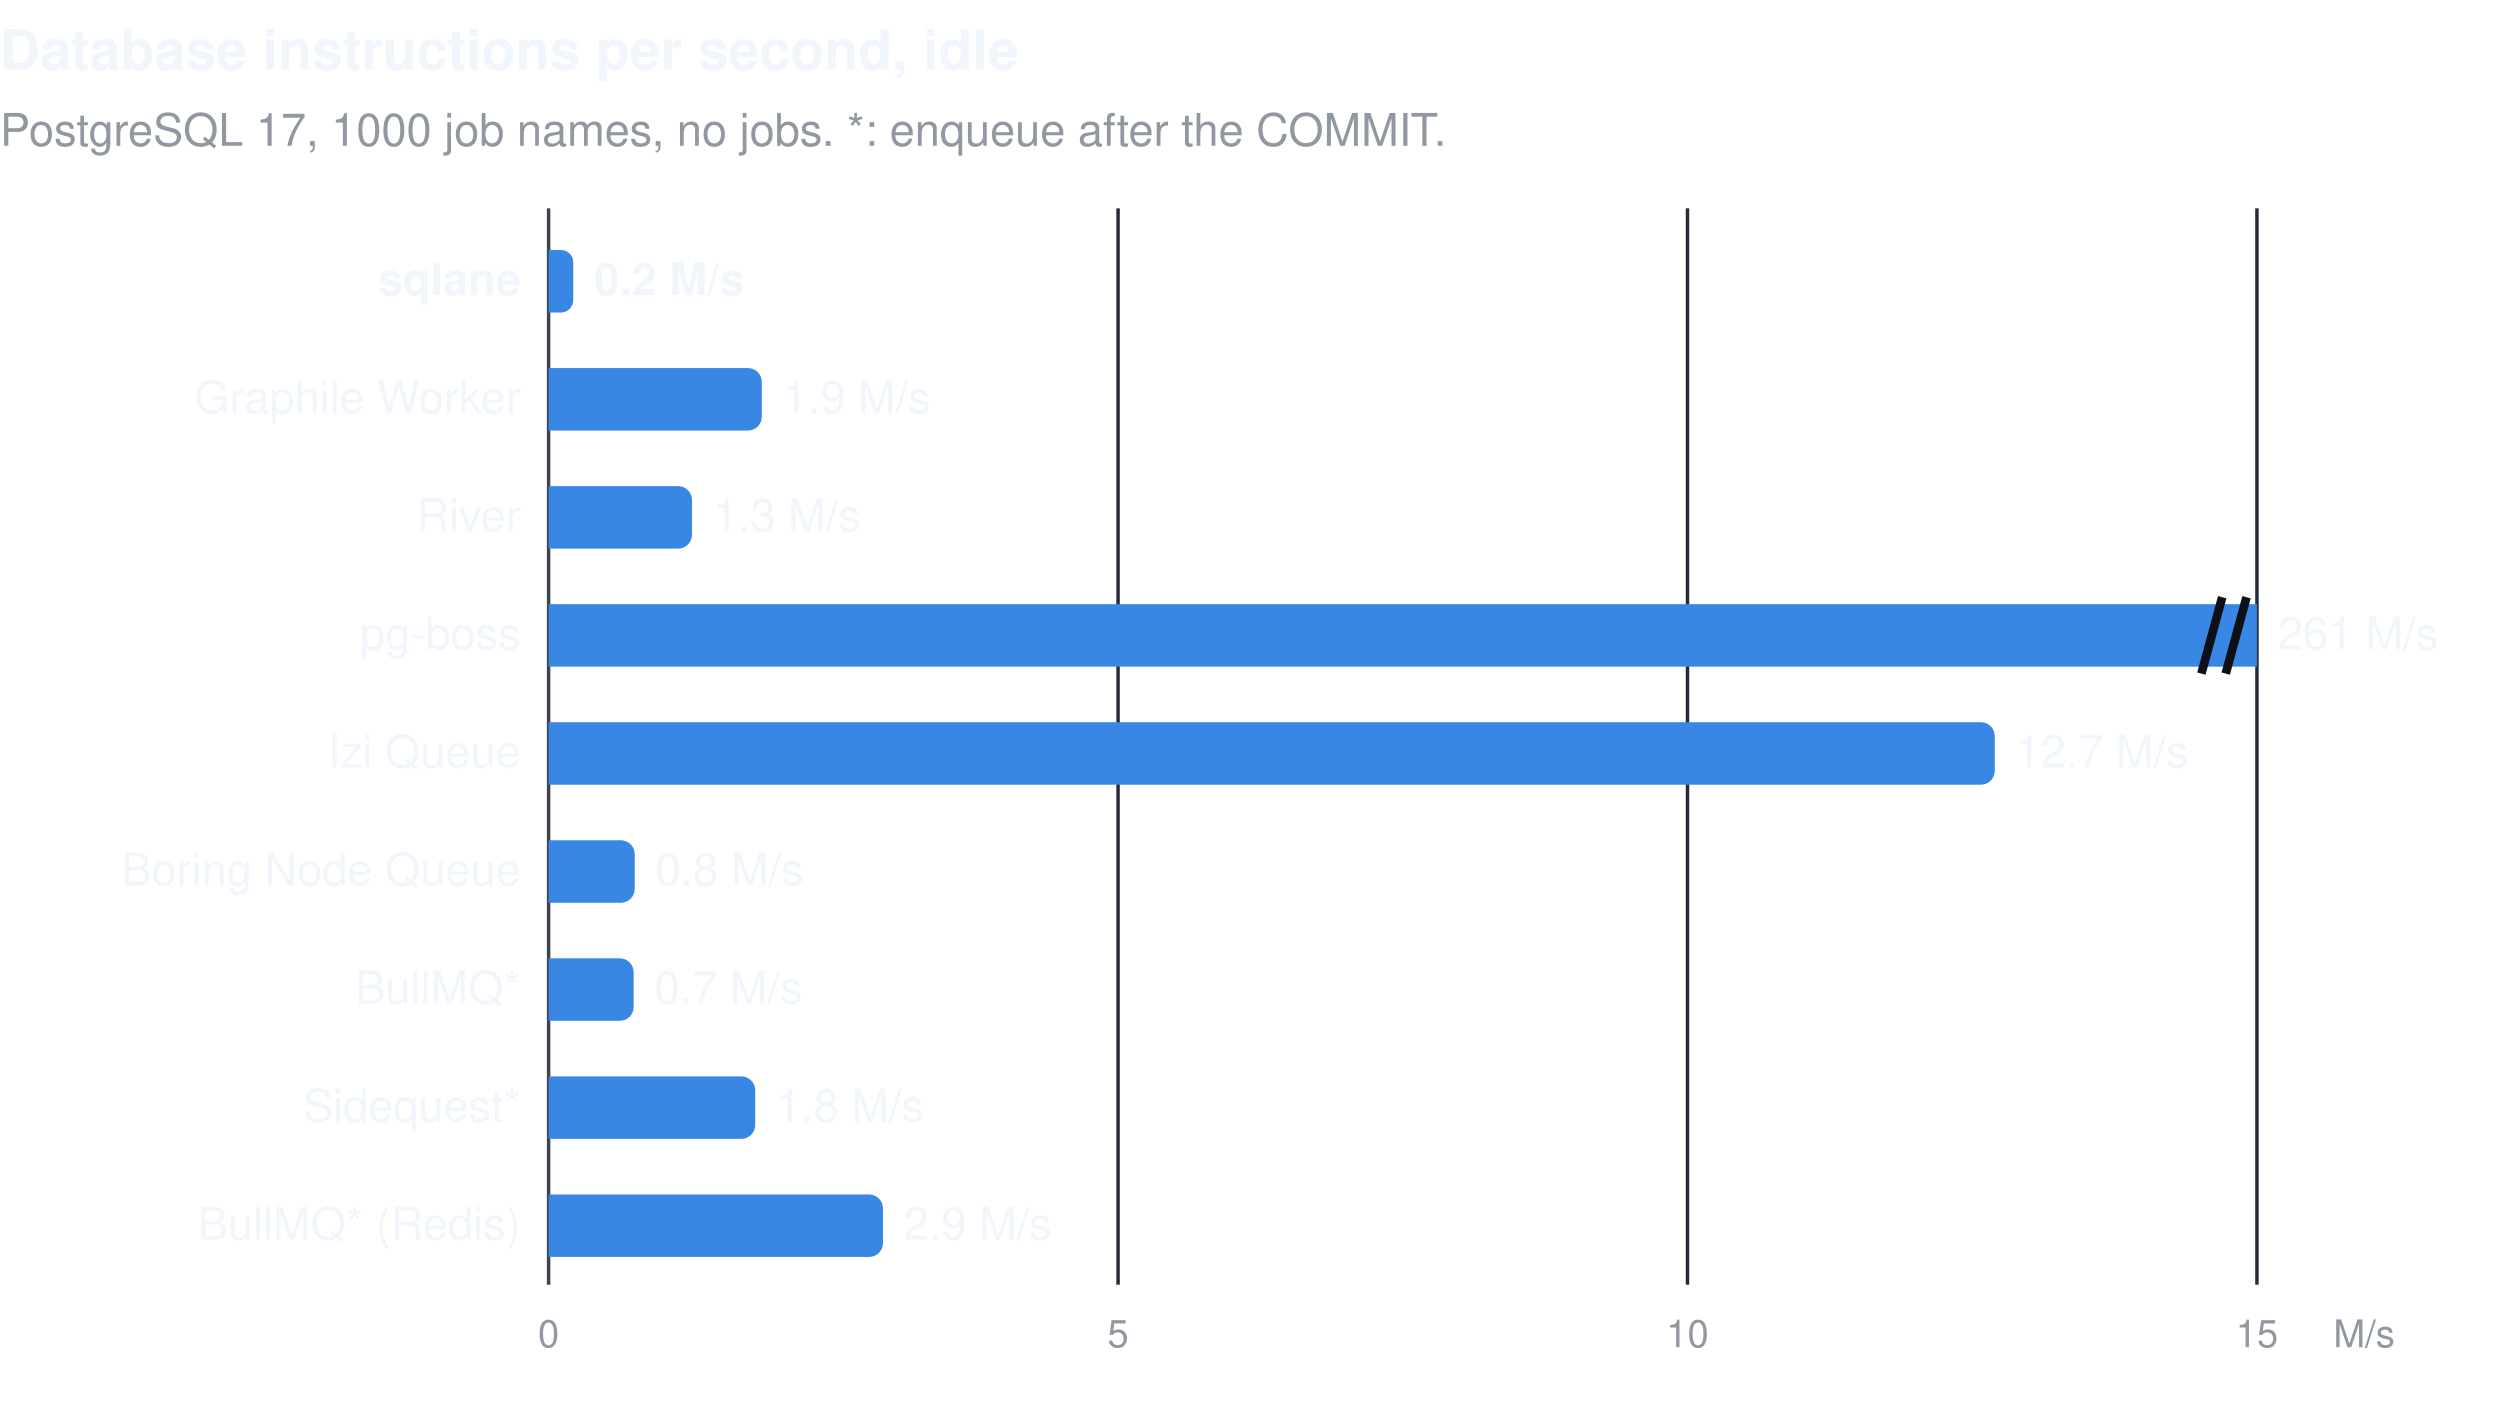
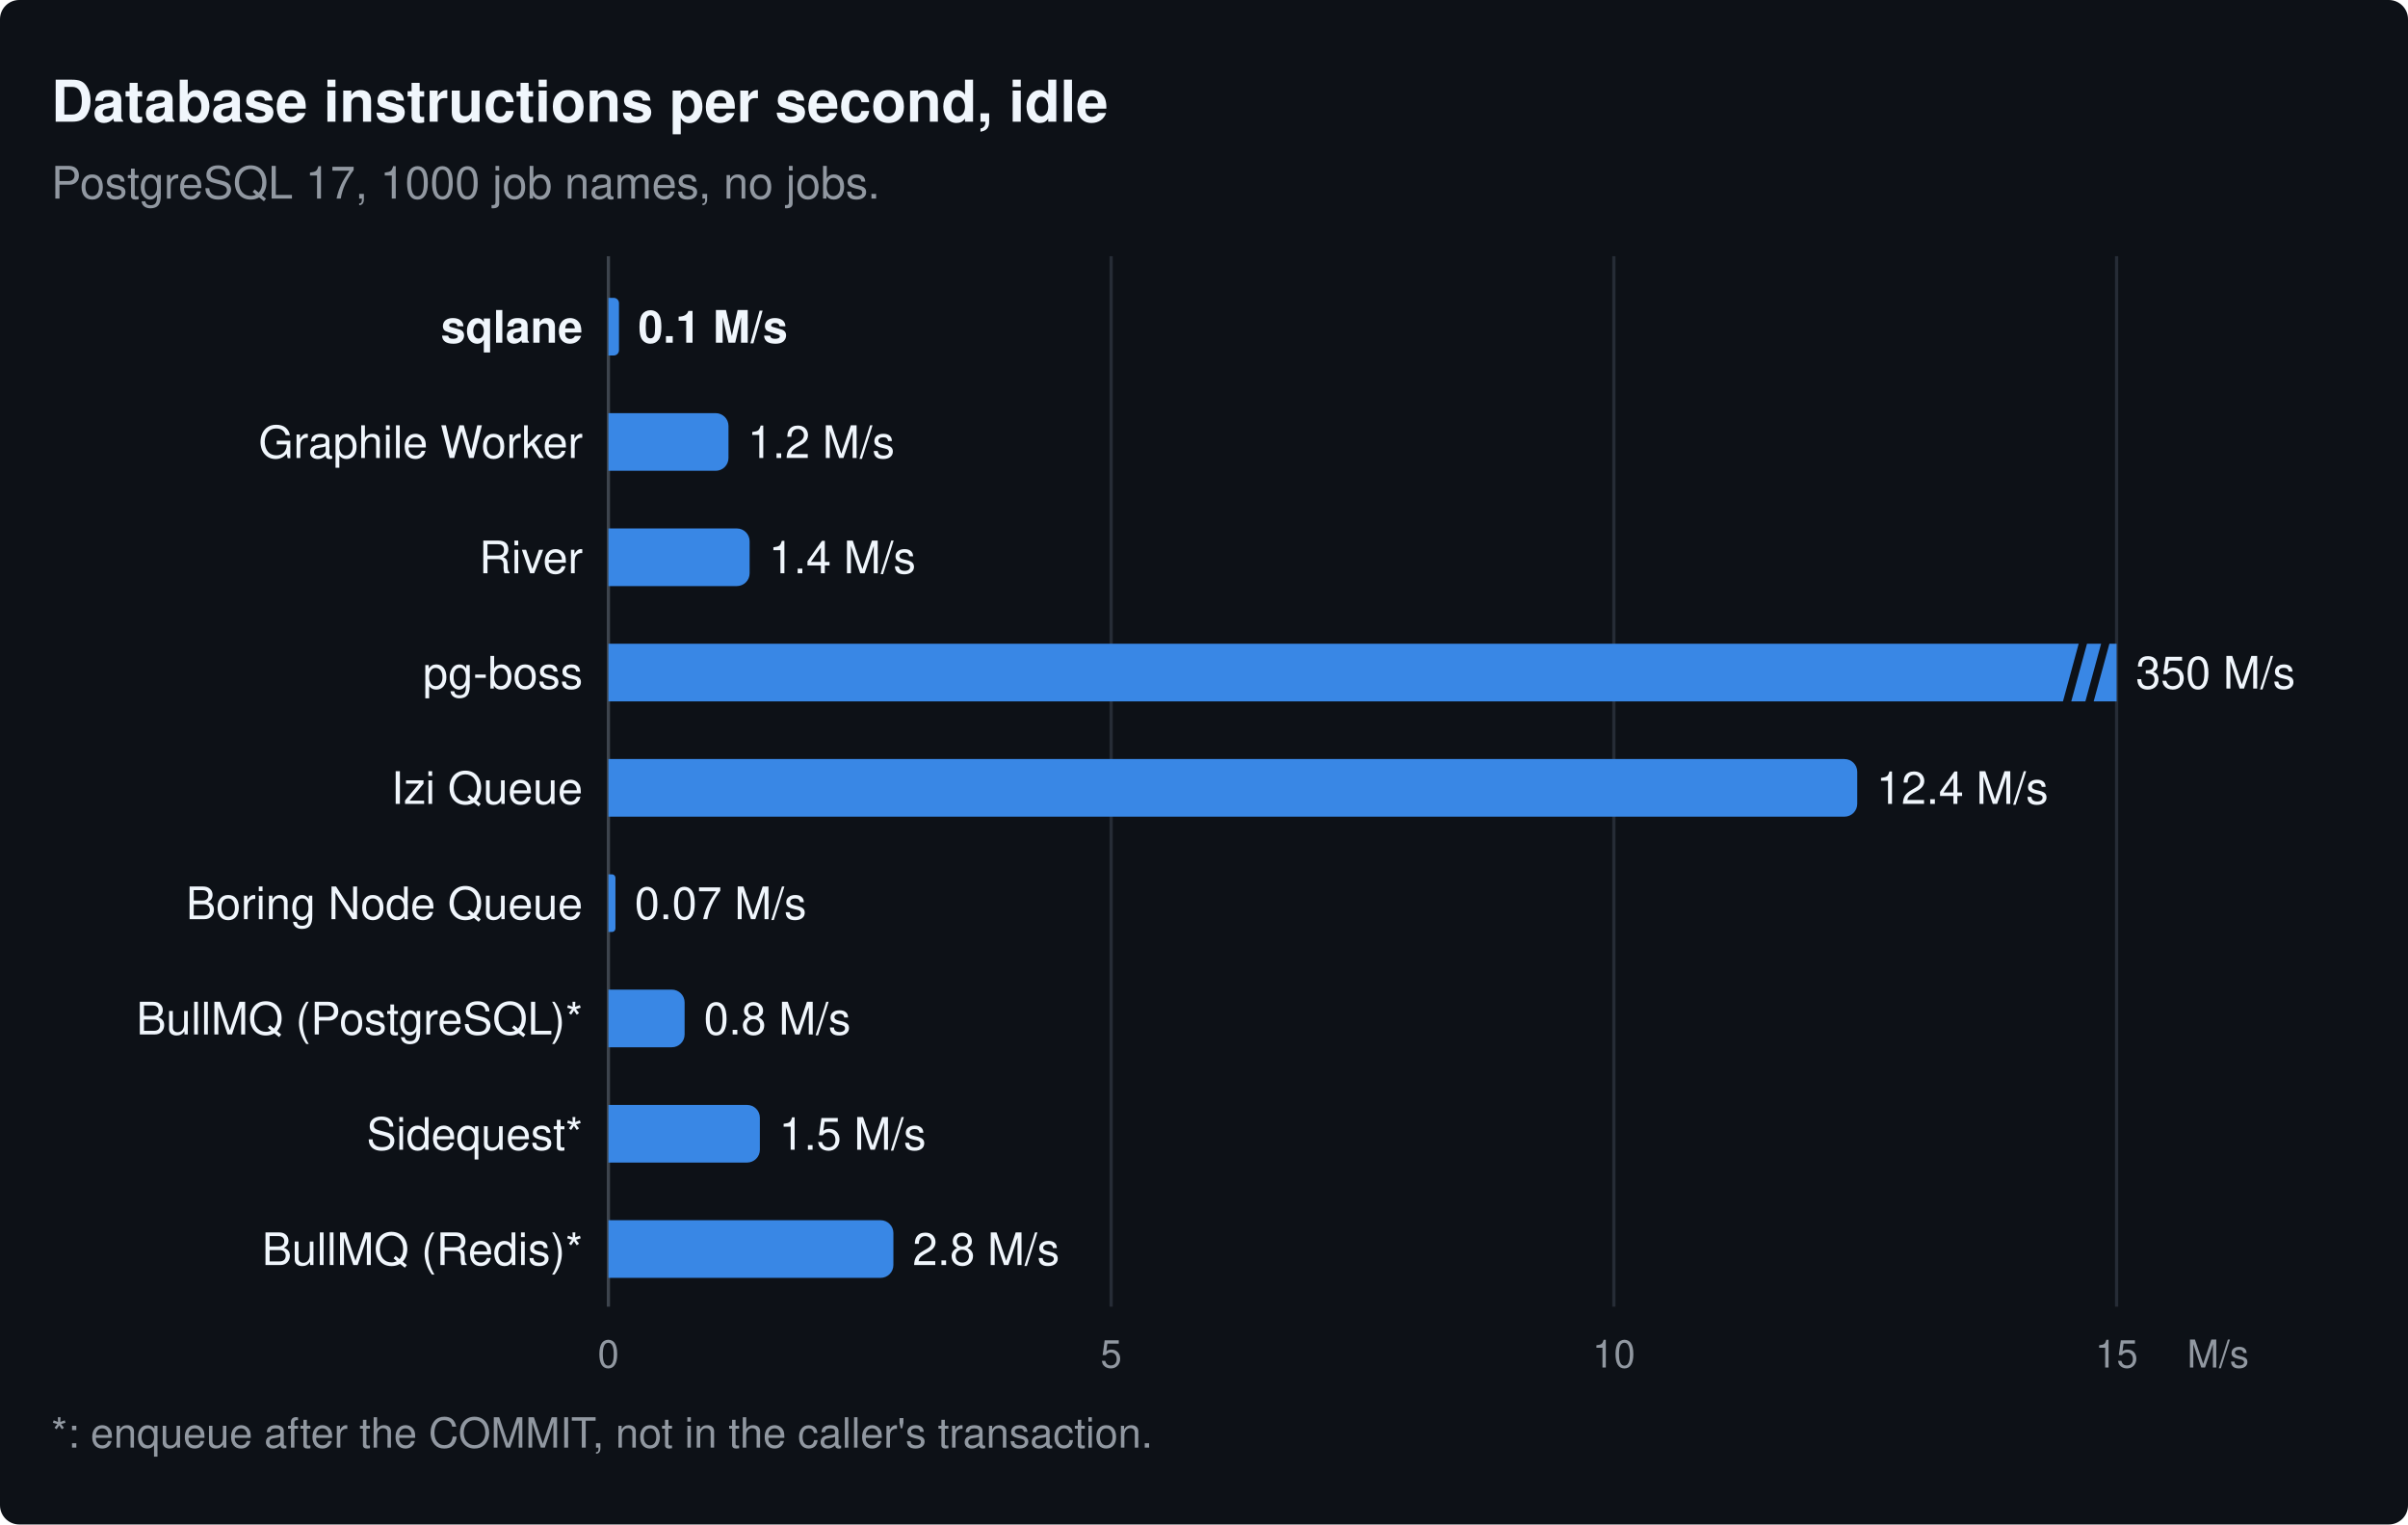
- <svg xmlns="http://www.w3.org/2000/svg" width="720" height="404" viewBox="0 0 720 404" font-family="-apple-system, BlinkMacSystemFont, 'Segoe UI', Helvetica, Arial, sans-serif" role="img" aria-label="Database instructions per second, idle">
-   <text x="0" y="20" font-size="16" font-weight="600" fill="#f0f6fc">Database instructions per second, idle</text>
-   <text x="0" y="42" font-size="13" fill="#9198a1">PostgreSQL 17, 1000 job names, no jobs. *: enqueue after the COMMIT.</text>
-   <line x1="158.0" y1="60" x2="158.0" y2="370" stroke="#3d444d" />
-   <text x="158.0" y="388" font-size="11" fill="#9198a1" text-anchor="middle">0</text>
-   <line x1="322.0" y1="60" x2="322.0" y2="370" stroke="#262c36" />
-   <text x="322.0" y="388" font-size="11" fill="#9198a1" text-anchor="middle">5</text>
-   <line x1="486.0" y1="60" x2="486.0" y2="370" stroke="#262c36" />
-   <text x="486.0" y="388" font-size="11" fill="#9198a1" text-anchor="middle">10</text>
-   <line x1="650.0" y1="60" x2="650.0" y2="370" stroke="#262c36" />
-   <text x="650.0" y="388" font-size="11" fill="#9198a1" text-anchor="middle">15</text>
-   <text x="672" y="388" font-size="11" fill="#9198a1">M/s</text>
-   <text x="150" y="85" font-size="13" fill="#f0f6fc" text-anchor="end" font-weight="600">sqlane</text>
-   <path d="M158,72H161.5A3.532,3.532 0 0 1 165.1,75.532V86.468A3.532,3.532 0 0 1 161.5,90H158Z" fill="#3987e5" />
-   <text x="171.1" y="85" font-size="13" fill="#f0f6fc" font-weight="600">0.2 M/s</text>
-   <text x="150" y="119" font-size="13" fill="#f0f6fc" text-anchor="end">Graphile Worker</text>
-   <path d="M158,106H215.4A4,4 0 0 1 219.4,110V120A4,4 0 0 1 215.4,124H158Z" fill="#3987e5" />
-   <text x="225.4" y="119" font-size="13" fill="#f0f6fc">1.9 M/s</text>
-   <text x="150" y="153" font-size="13" fill="#f0f6fc" text-anchor="end">River</text>
-   <path d="M158,140H195.3A4,4 0 0 1 199.3,144V154A4,4 0 0 1 195.3,158H158Z" fill="#3987e5" />
-   <text x="205.3" y="153" font-size="13" fill="#f0f6fc">1.3 M/s</text>
-   <text x="150" y="187" font-size="13" fill="#f0f6fc" text-anchor="end">pg-boss</text>
-   <rect x="158" y="174" width="492.0" height="18" fill="#3987e5" />
-   <path d="M634.0,194l6,-22" stroke="#0d1117" stroke-width="2.5" />
-   <path d="M641.0,194l6,-22" stroke="#0d1117" stroke-width="2.5" />
-   <text x="656.0" y="187" font-size="13" fill="#f0f6fc">261 M/s</text>
-   <text x="150" y="221" font-size="13" fill="#f0f6fc" text-anchor="end">Izi Queue</text>
-   <path d="M158,208H570.5A4,4 0 0 1 574.5,212V222A4,4 0 0 1 570.5,226H158Z" fill="#3987e5" />
-   <text x="580.5" y="221" font-size="13" fill="#f0f6fc">12.7 M/s</text>
-   <text x="150" y="255" font-size="13" fill="#f0f6fc" text-anchor="end">Boring Node Queue</text>
-   <path d="M158,242H178.8A4,4 0 0 1 182.8,246V256A4,4 0 0 1 178.8,260H158Z" fill="#3987e5" />
-   <text x="188.8" y="255" font-size="13" fill="#f0f6fc">0.8 M/s</text>
-   <text x="150" y="289" font-size="13" fill="#f0f6fc" text-anchor="end">BullMQ*</text>
-   <path d="M158,276H178.5A4,4 0 0 1 182.5,280V290A4,4 0 0 1 178.5,294H158Z" fill="#3987e5" />
-   <text x="188.5" y="289" font-size="13" fill="#f0f6fc">0.7 M/s</text>
-   <text x="150" y="323" font-size="13" fill="#f0f6fc" text-anchor="end">Sidequest*</text>
-   <path d="M158,310H213.5A4,4 0 0 1 217.5,314V324A4,4 0 0 1 213.5,328H158Z" fill="#3987e5" />
-   <text x="223.5" y="323" font-size="13" fill="#f0f6fc">1.8 M/s</text>
-   <text x="150" y="357" font-size="13" fill="#f0f6fc" text-anchor="end">BullMQ* (Redis)</text>
-   <path d="M158,344H250.3A4,4 0 0 1 254.3,348V358A4,4 0 0 1 250.3,362H158Z" fill="#3987e5" />
-   <text x="260.3" y="357" font-size="13" fill="#f0f6fc">2.9 M/s</text>
+ <svg xmlns="http://www.w3.org/2000/svg" width="752" height="476" viewBox="0 0 752 476" font-family="-apple-system, BlinkMacSystemFont, 'Segoe UI', Helvetica, Arial, sans-serif" role="img" aria-label="Database instructions per second, idle">
+   <rect width="752" height="476" rx="6" fill="#0d1117" />
+   <g transform="translate(16 16)">
+     <text x="0" y="22" font-size="18" font-weight="600" fill="#f0f6fc">Database instructions per second, idle</text>
+     <text x="0" y="46" font-size="14" fill="#9198a1">PostgreSQL 17, 1000 job names, no jobs.</text>
+     <line x1="174.0" y1="64" x2="174.0" y2="392" stroke="#3d444d" />
+     <text x="174.0" y="411" font-size="12" fill="#9198a1" text-anchor="middle">0</text>
+     <line x1="331.0" y1="64" x2="331.0" y2="392" stroke="#262c36" />
+     <text x="331.0" y="411" font-size="12" fill="#9198a1" text-anchor="middle">5</text>
+     <line x1="488.0" y1="64" x2="488.0" y2="392" stroke="#262c36" />
+     <text x="488.0" y="411" font-size="12" fill="#9198a1" text-anchor="middle">10</text>
+     <line x1="645.0" y1="64" x2="645.0" y2="392" stroke="#262c36" />
+     <text x="645.0" y="411" font-size="12" fill="#9198a1" text-anchor="middle">15</text>
+     <text x="667" y="411" font-size="12" fill="#9198a1">M/s</text>
+     <text x="0" y="436" font-size="13" fill="#9198a1">*: enqueue after the COMMIT, not in the caller's transaction.</text>
+     <text x="166" y="91" font-size="14" fill="#f0f6fc" text-anchor="end" font-weight="600">sqlane</text>
+     <path d="M174,77H175.6A1.644,1.644 0 0 1 177.3,78.644V93.356A1.644,1.644 0 0 1 175.6,95H174Z" fill="#3987e5" />
+     <text x="183.3" y="91" font-size="14" fill="#f0f6fc" font-weight="600">0.1 M/s</text>
+     <text x="166" y="127" font-size="14" fill="#f0f6fc" text-anchor="end">Graphile Worker</text>
+     <path d="M174,113H207.5A4,4 0 0 1 211.5,117V127A4,4 0 0 1 207.5,131H174Z" fill="#3987e5" />
+     <text x="217.5" y="127" font-size="14" fill="#f0f6fc">1.2 M/s</text>
+     <text x="166" y="163" font-size="14" fill="#f0f6fc" text-anchor="end">River</text>
+     <path d="M174,149H214.1A4,4 0 0 1 218.1,153V163A4,4 0 0 1 214.1,167H174Z" fill="#3987e5" />
+     <text x="224.1" y="163" font-size="14" fill="#f0f6fc">1.4 M/s</text>
+     <text x="166" y="199" font-size="14" fill="#f0f6fc" text-anchor="end">pg-boss</text>
+     <rect x="174" y="185" width="471.0" height="18" fill="#3987e5" />
+     <path d="M629.0,205l6,-22" stroke="#0d1117" stroke-width="2.5" />
+     <path d="M636.0,205l6,-22" stroke="#0d1117" stroke-width="2.5" />
+     <text x="651.0" y="199" font-size="14" fill="#f0f6fc">350 M/s</text>
+     <text x="166" y="235" font-size="14" fill="#f0f6fc" text-anchor="end">Izi Queue</text>
+     <path d="M174,221H560.0A4,4 0 0 1 564.0,225V235A4,4 0 0 1 560.0,239H174Z" fill="#3987e5" />
+     <text x="570.0" y="235" font-size="14" fill="#f0f6fc">12.4 M/s</text>
+     <text x="166" y="271" font-size="14" fill="#f0f6fc" text-anchor="end">Boring Node Queue</text>
+     <path d="M174,257H175.1A1.086,1.086 0 0 1 176.2,258.086V273.914A1.086,1.086 0 0 1 175.1,275H174Z" fill="#3987e5" />
+     <text x="182.2" y="271" font-size="14" fill="#f0f6fc">0.07 M/s</text>
+     <text x="166" y="307" font-size="14" fill="#f0f6fc" text-anchor="end">BullMQ (PostgreSQL)*</text>
+     <path d="M174,293H193.8A4,4 0 0 1 197.8,297V307A4,4 0 0 1 193.8,311H174Z" fill="#3987e5" />
+     <text x="203.8" y="307" font-size="14" fill="#f0f6fc">0.8 M/s</text>
+     <text x="166" y="343" font-size="14" fill="#f0f6fc" text-anchor="end">Sidequest*</text>
+     <path d="M174,329H217.3A4,4 0 0 1 221.3,333V343A4,4 0 0 1 217.3,347H174Z" fill="#3987e5" />
+     <text x="227.3" y="343" font-size="14" fill="#f0f6fc">1.5 M/s</text>
+     <text x="166" y="379" font-size="14" fill="#f0f6fc" text-anchor="end">BullMQ (Redis)*</text>
+     <path d="M174,365H259.0A4,4 0 0 1 263.0,369V379A4,4 0 0 1 259.0,383H174Z" fill="#3987e5" />
+     <text x="269.0" y="379" font-size="14" fill="#f0f6fc">2.8 M/s</text>
+   </g>
</svg>
